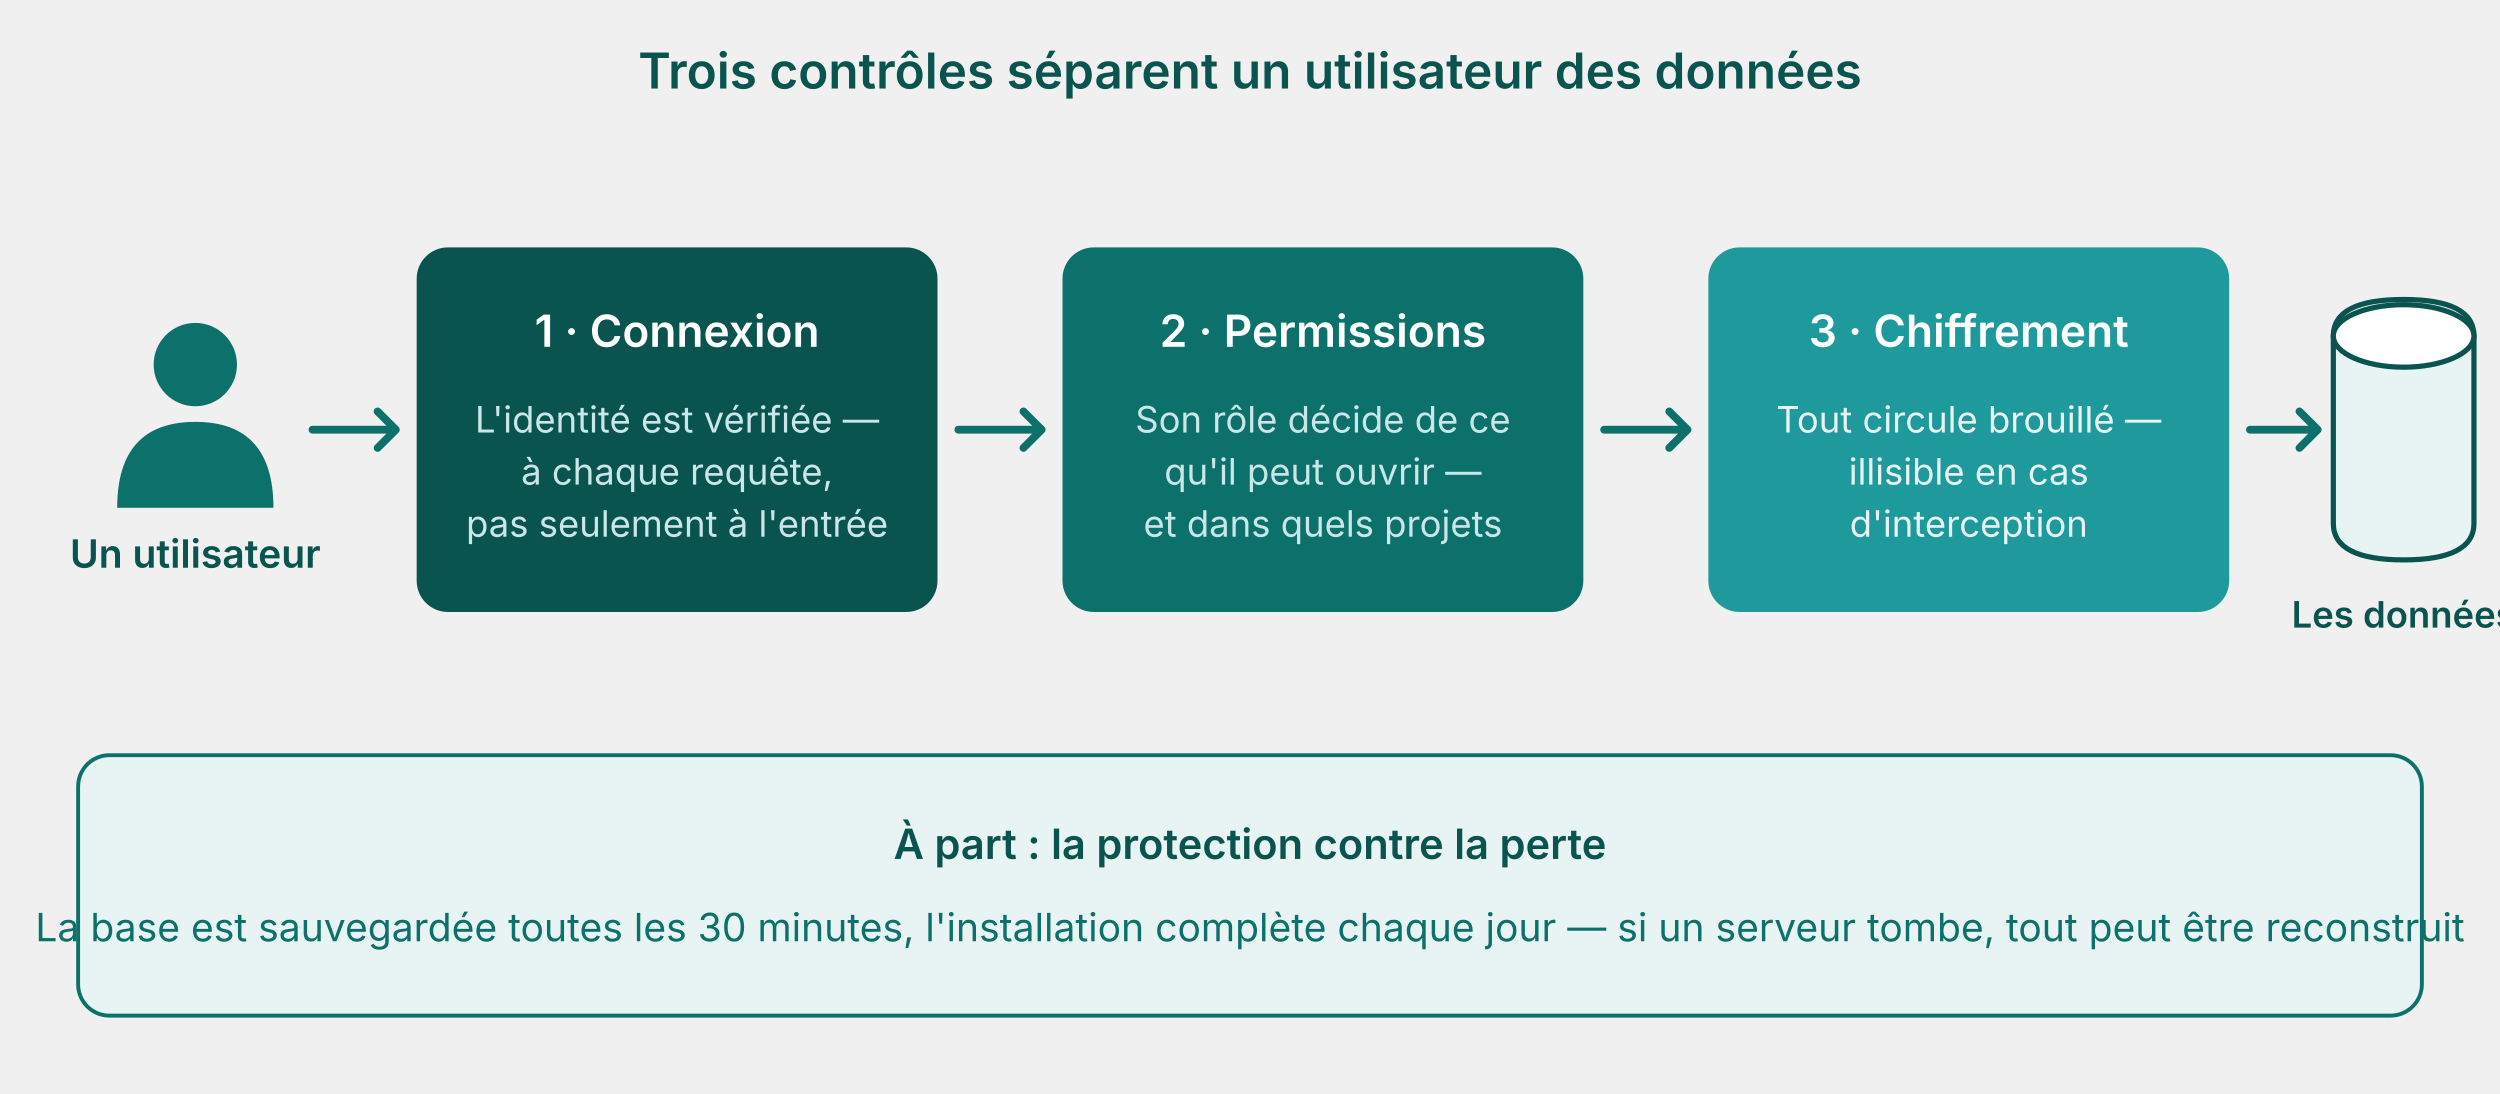
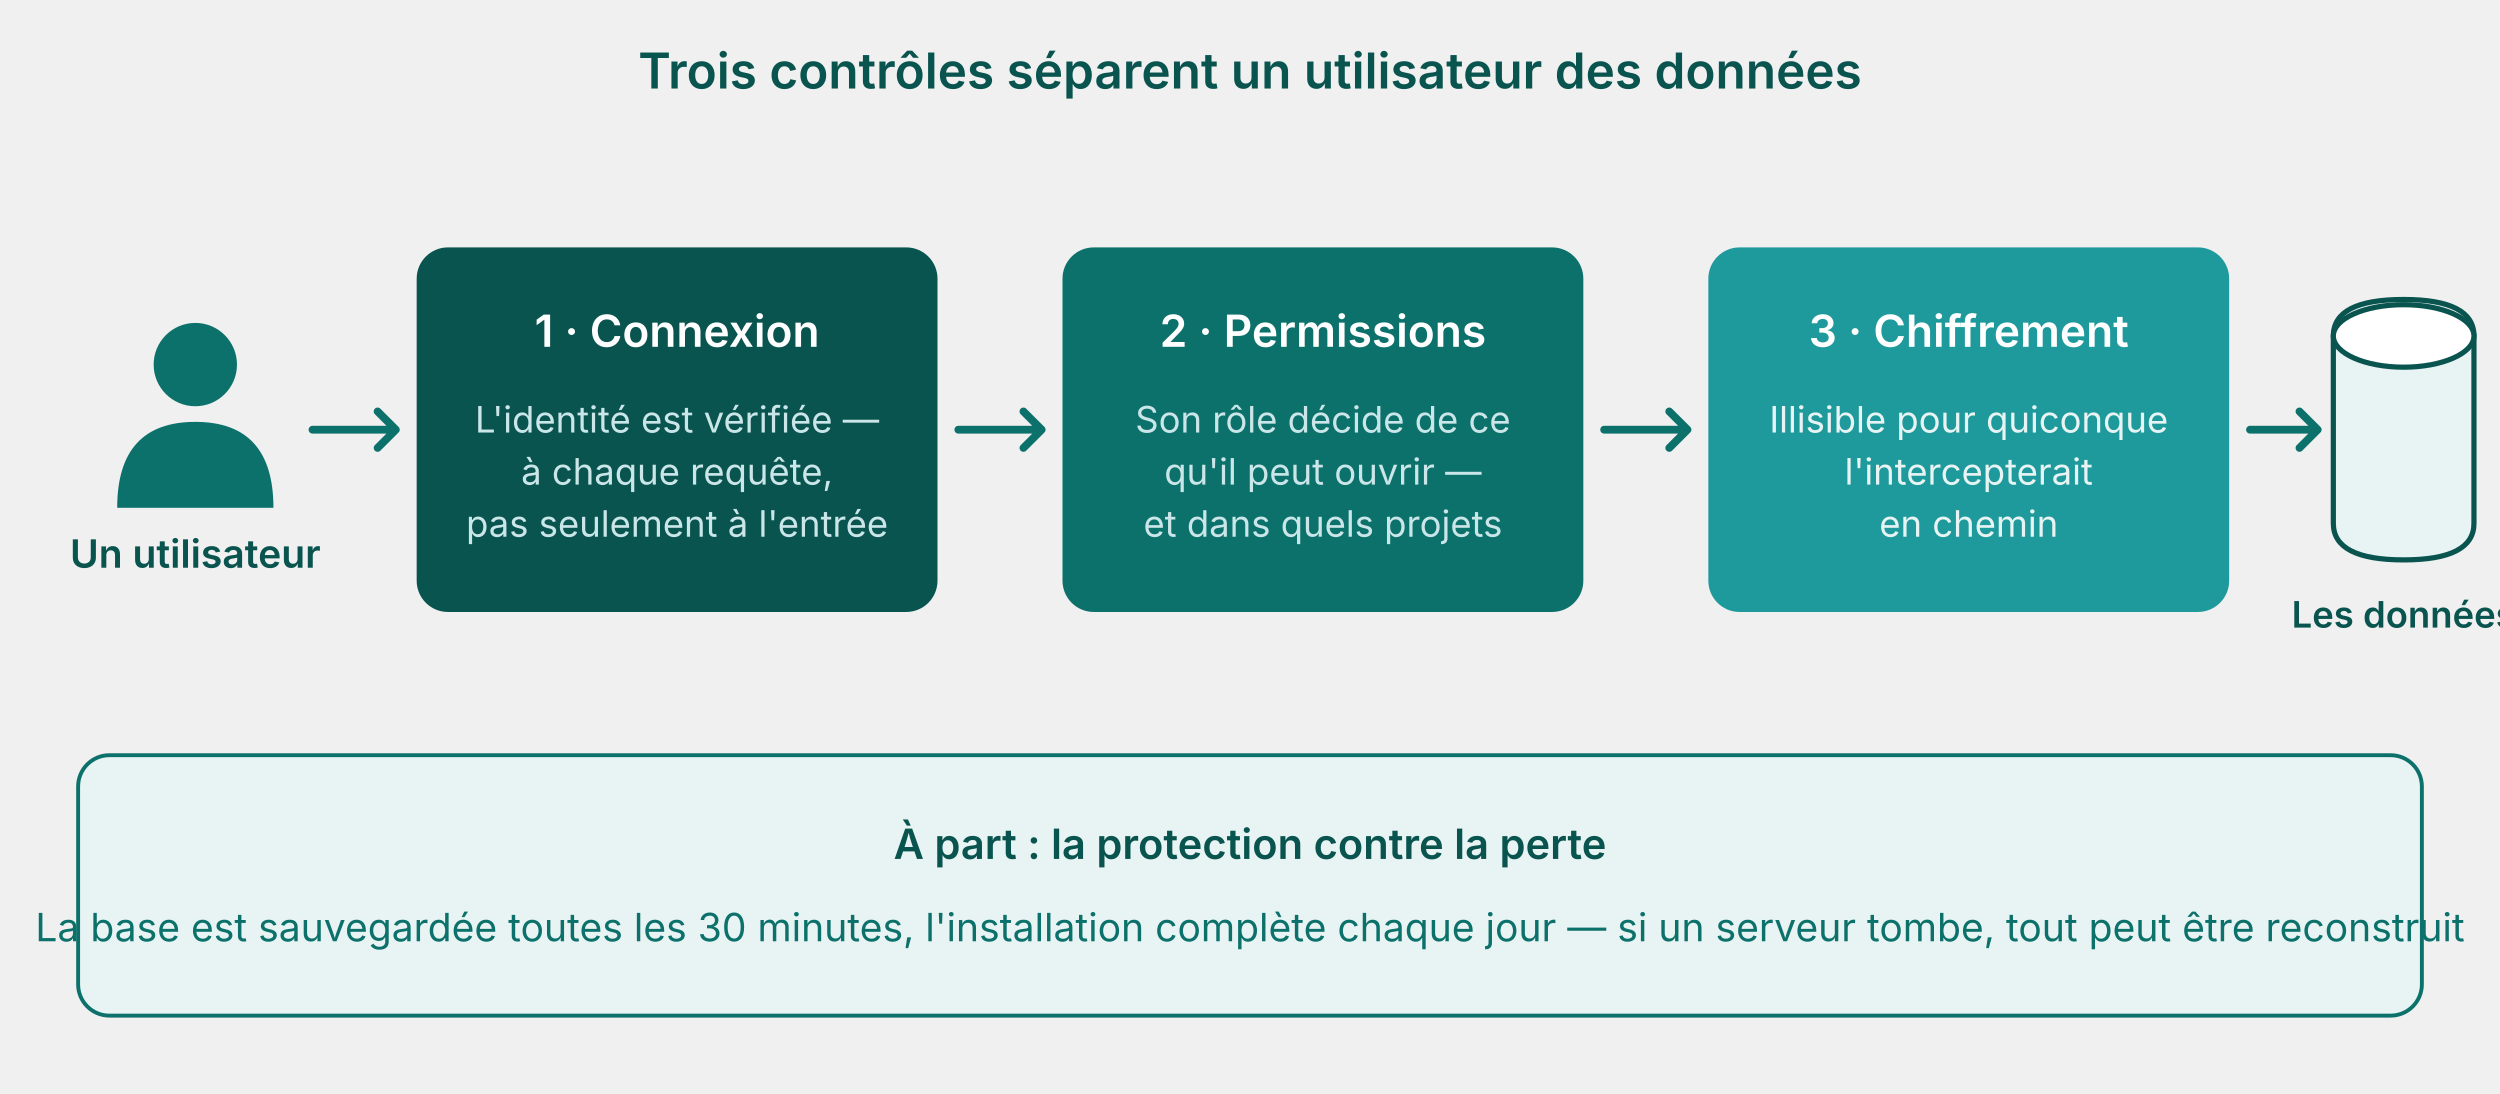
<svg xmlns="http://www.w3.org/2000/svg" viewBox="0 0 960 420" font-family="Inter, sans-serif">
  <text x="480" y="34" text-anchor="middle" fill="#09544F" font-size="19" font-weight="600">Trois contrôles séparent un utilisateur des données</text>
  <g transform="translate(30,110)">
    <circle cx="45" cy="30" r="16" fill="#0C716B" />
    <path d="M 15 85 Q 15 52 45 52 Q 75 52 75 85 Z" fill="#0C716B" />
    <text x="45" y="108" text-anchor="middle" fill="#09544F" font-size="15" font-weight="600">Un utilisateur</text>
  </g>
  <polyline points="120,165 152,165 145,158 152,165 145,172" fill="none" stroke="#0C716B" stroke-width="3" stroke-linecap="round" stroke-linejoin="round" />
  <g transform="translate(160,95)">
    <rect x="0" y="0" width="200" height="140" rx="12" fill="#09544F" />
    <text x="100" y="32" text-anchor="middle" dominant-baseline="central" fill="#FFFFFF" font-size="17" font-weight="600">1 · Connexion</text>
    <text x="100" y="66" text-anchor="middle" dominant-baseline="central" fill="#CAE6E9" font-size="14">L'identité est vérifiée —</text>
    <text x="100" y="86" text-anchor="middle" dominant-baseline="central" fill="#CAE6E9" font-size="14">à chaque requête,</text>
    <text x="100" y="106" text-anchor="middle" dominant-baseline="central" fill="#CAE6E9" font-size="14">pas seulement à l'entrée</text>
  </g>
  <polyline points="368,165 400,165 393,158 400,165 393,172" fill="none" stroke="#0C716B" stroke-width="3" stroke-linecap="round" stroke-linejoin="round" />
  <g transform="translate(408,95)">
    <rect x="0" y="0" width="200" height="140" rx="12" fill="#0C716B" />
    <text x="100" y="32" text-anchor="middle" dominant-baseline="central" fill="#FFFFFF" font-size="17" font-weight="600">2 · Permissions</text>
    <text x="100" y="66" text-anchor="middle" dominant-baseline="central" fill="#CAE6E9" font-size="14">Son rôle décide de ce</text>
    <text x="100" y="86" text-anchor="middle" dominant-baseline="central" fill="#CAE6E9" font-size="14">qu'il peut ouvrir —</text>
    <text x="100" y="106" text-anchor="middle" dominant-baseline="central" fill="#CAE6E9" font-size="14">et dans quels projets</text>
  </g>
  <polyline points="616,165 648,165 641,158 648,165 641,172" fill="none" stroke="#0C716B" stroke-width="3" stroke-linecap="round" stroke-linejoin="round" />
  <g transform="translate(656,95)">
    <rect x="0" y="0" width="200" height="140" rx="12" fill="#1F9A9C" />
    <text x="100" y="32" text-anchor="middle" dominant-baseline="central" fill="#FFFFFF" font-size="17" font-weight="600">3 · Chiffrement</text>
-     <text x="100" y="66" text-anchor="middle" dominant-baseline="central" fill="#E8F4F3" font-size="14">Tout circule brouillé —</text>
-     <text x="100" y="86" text-anchor="middle" dominant-baseline="central" fill="#E8F4F3" font-size="14">illisible en cas</text>
-     <text x="100" y="106" text-anchor="middle" dominant-baseline="central" fill="#E8F4F3" font-size="14">d'interception</text>
+     <text x="100" y="66" text-anchor="middle" dominant-baseline="central" fill="#E8F4F3" font-size="14">Illisible pour quiconque</text>
+     <text x="100" y="86" text-anchor="middle" dominant-baseline="central" fill="#E8F4F3" font-size="14">l'intercepterait</text>
+     <text x="100" y="106" text-anchor="middle" dominant-baseline="central" fill="#E8F4F3" font-size="14">en chemin</text>
  </g>
  <polyline points="864,165 890,165 883,158 890,165 883,172" fill="none" stroke="#0C716B" stroke-width="3" stroke-linecap="round" stroke-linejoin="round" />
  <g transform="translate(896,115)">
    <path d="M 0 14 Q 0 0 27 0 Q 54 0 54 14 L 54 86 Q 54 100 27 100 Q 0 100 0 86 Z" fill="#E8F4F3" stroke="#09544F" stroke-width="2" />
    <ellipse cx="27" cy="14" rx="27" ry="12" fill="#FFFFFF" stroke="#09544F" stroke-width="2" />
    <text x="27" y="126" text-anchor="middle" fill="#09544F" font-size="14" font-weight="600">Les données</text>
  </g>
  <g transform="translate(30,290)">
    <rect x="0" y="0" width="900" height="100" rx="12" fill="#E8F4F3" stroke="#0C716B" stroke-width="1.5" />
    <text x="450" y="34" text-anchor="middle" dominant-baseline="central" fill="#09544F" font-size="16" font-weight="600">À part : la protection contre la perte</text>
    <text x="450" y="66" text-anchor="middle" dominant-baseline="central" fill="#0C716B" font-size="15">La base est sauvegardée toutes les 30 minutes, l'installation complète chaque jour — si un serveur tombe, tout peut être reconstruit</text>
  </g>
</svg>
